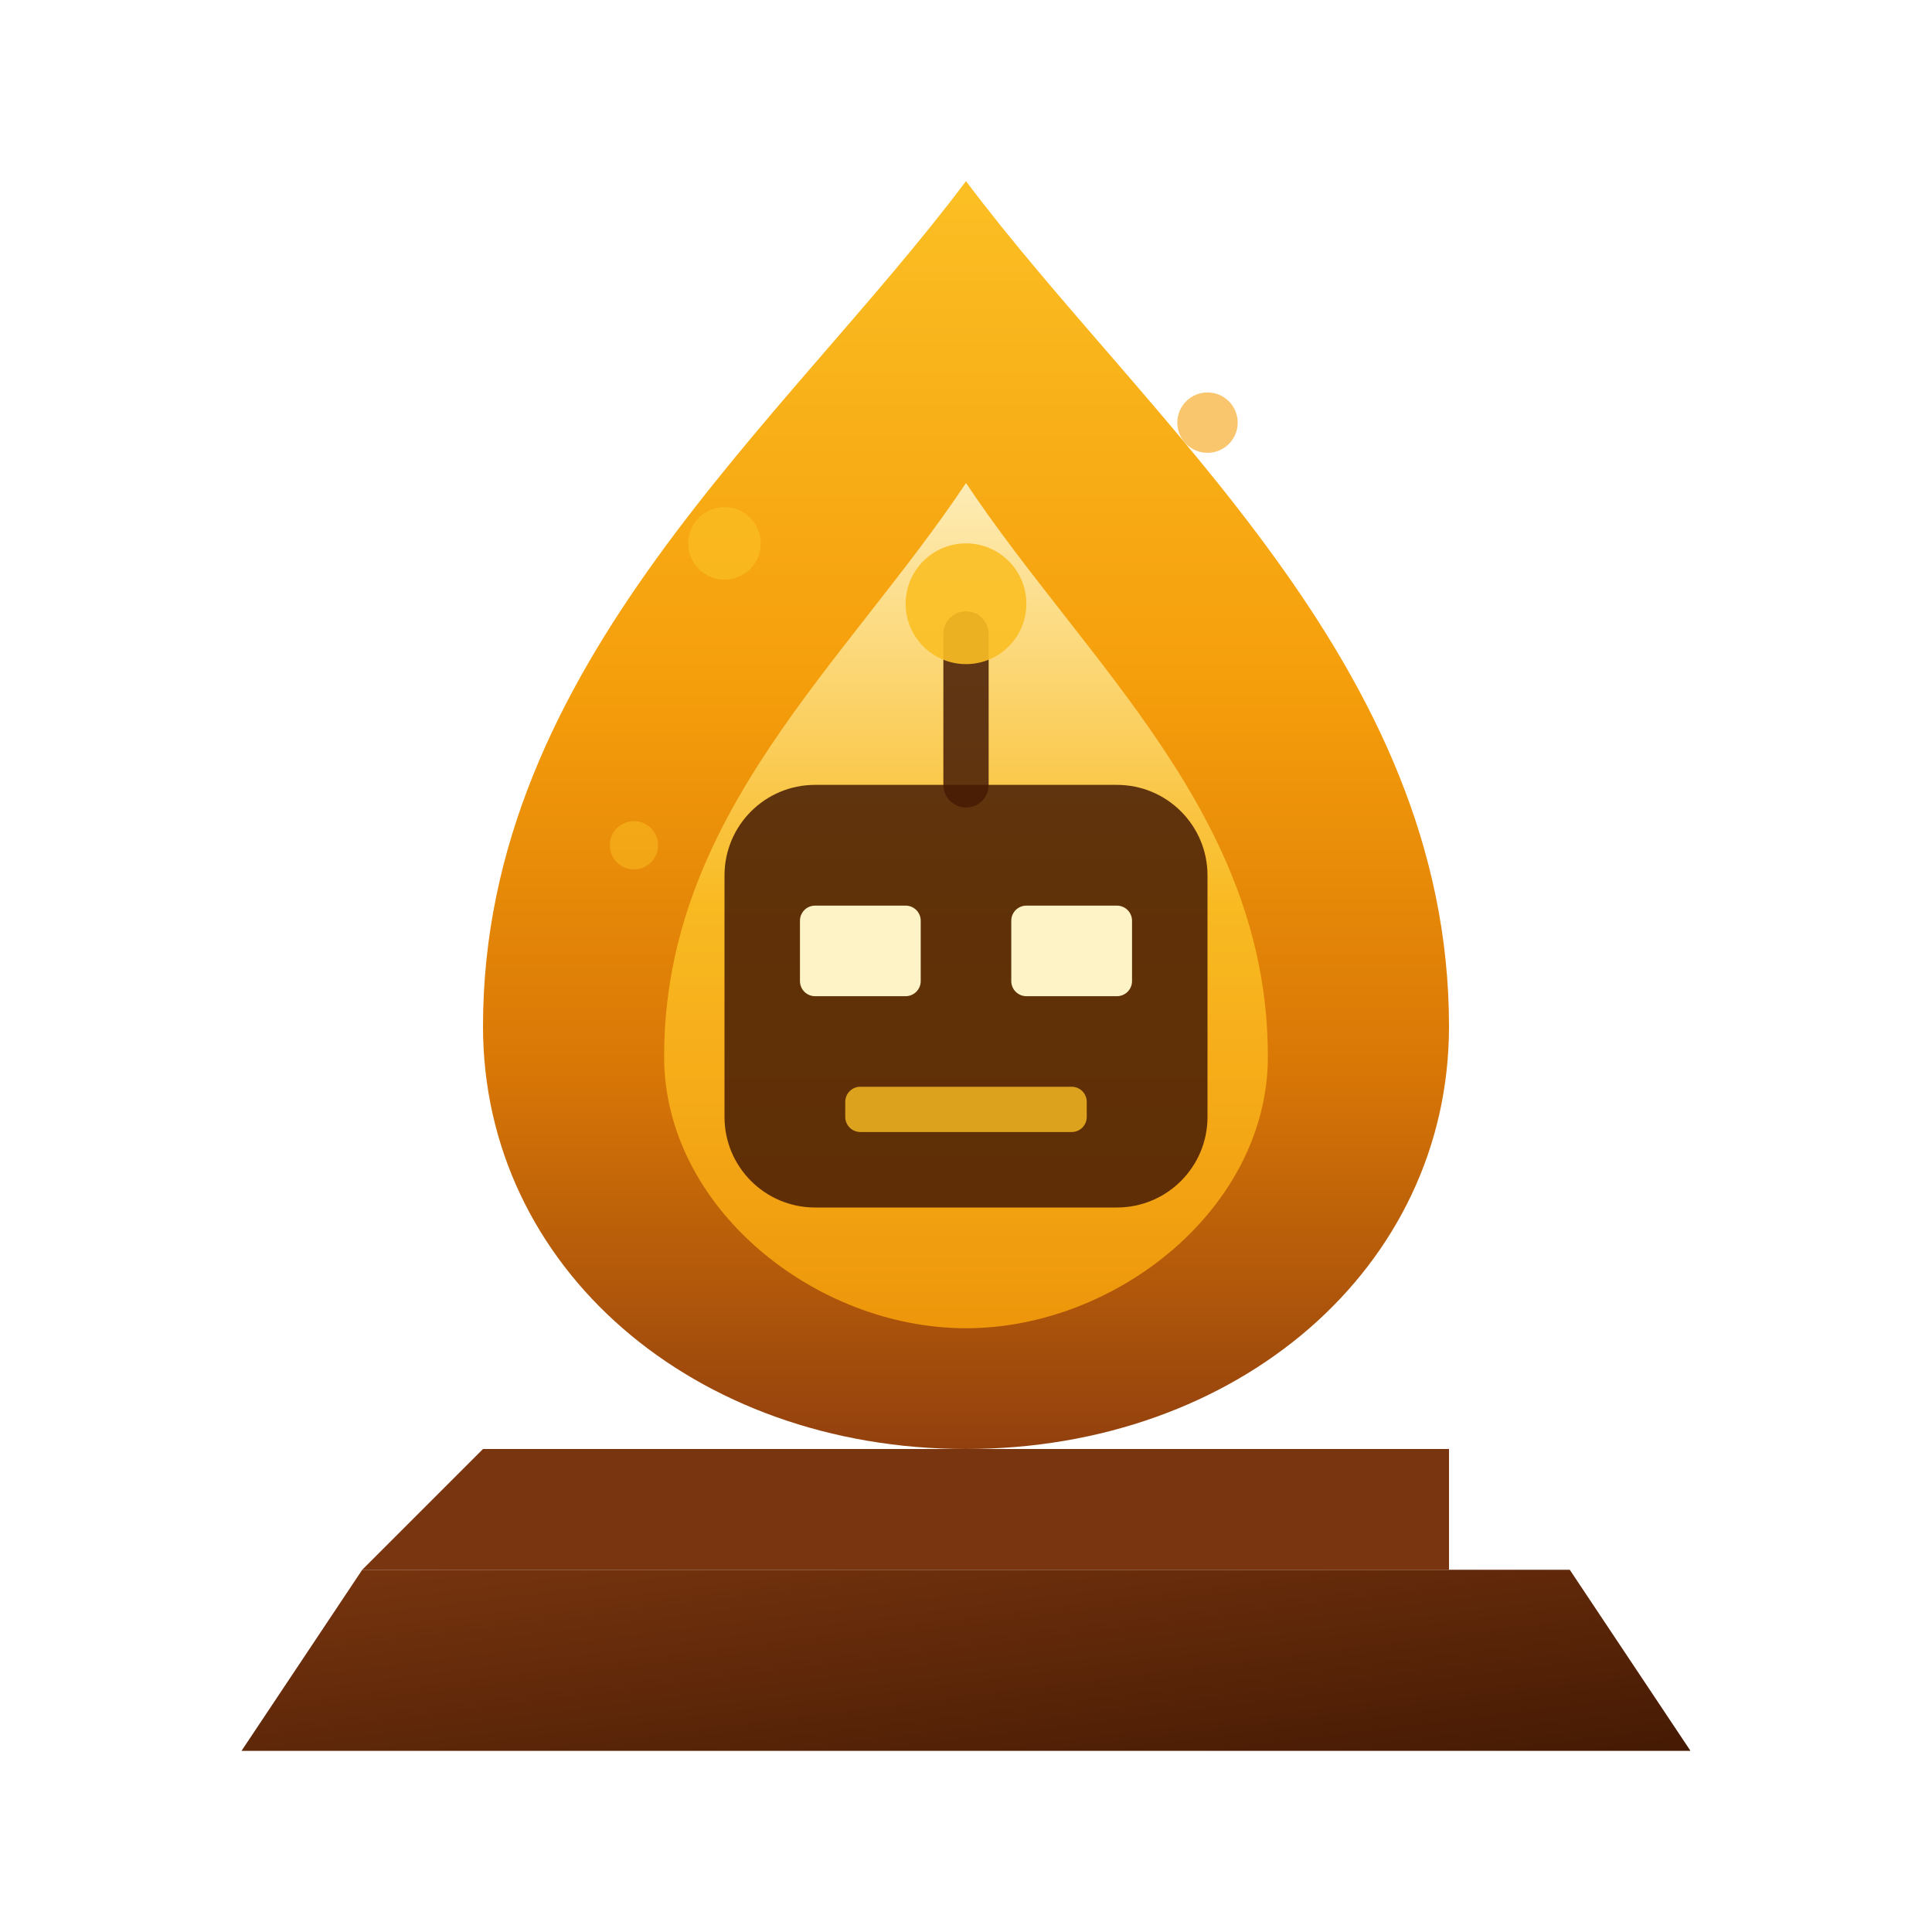
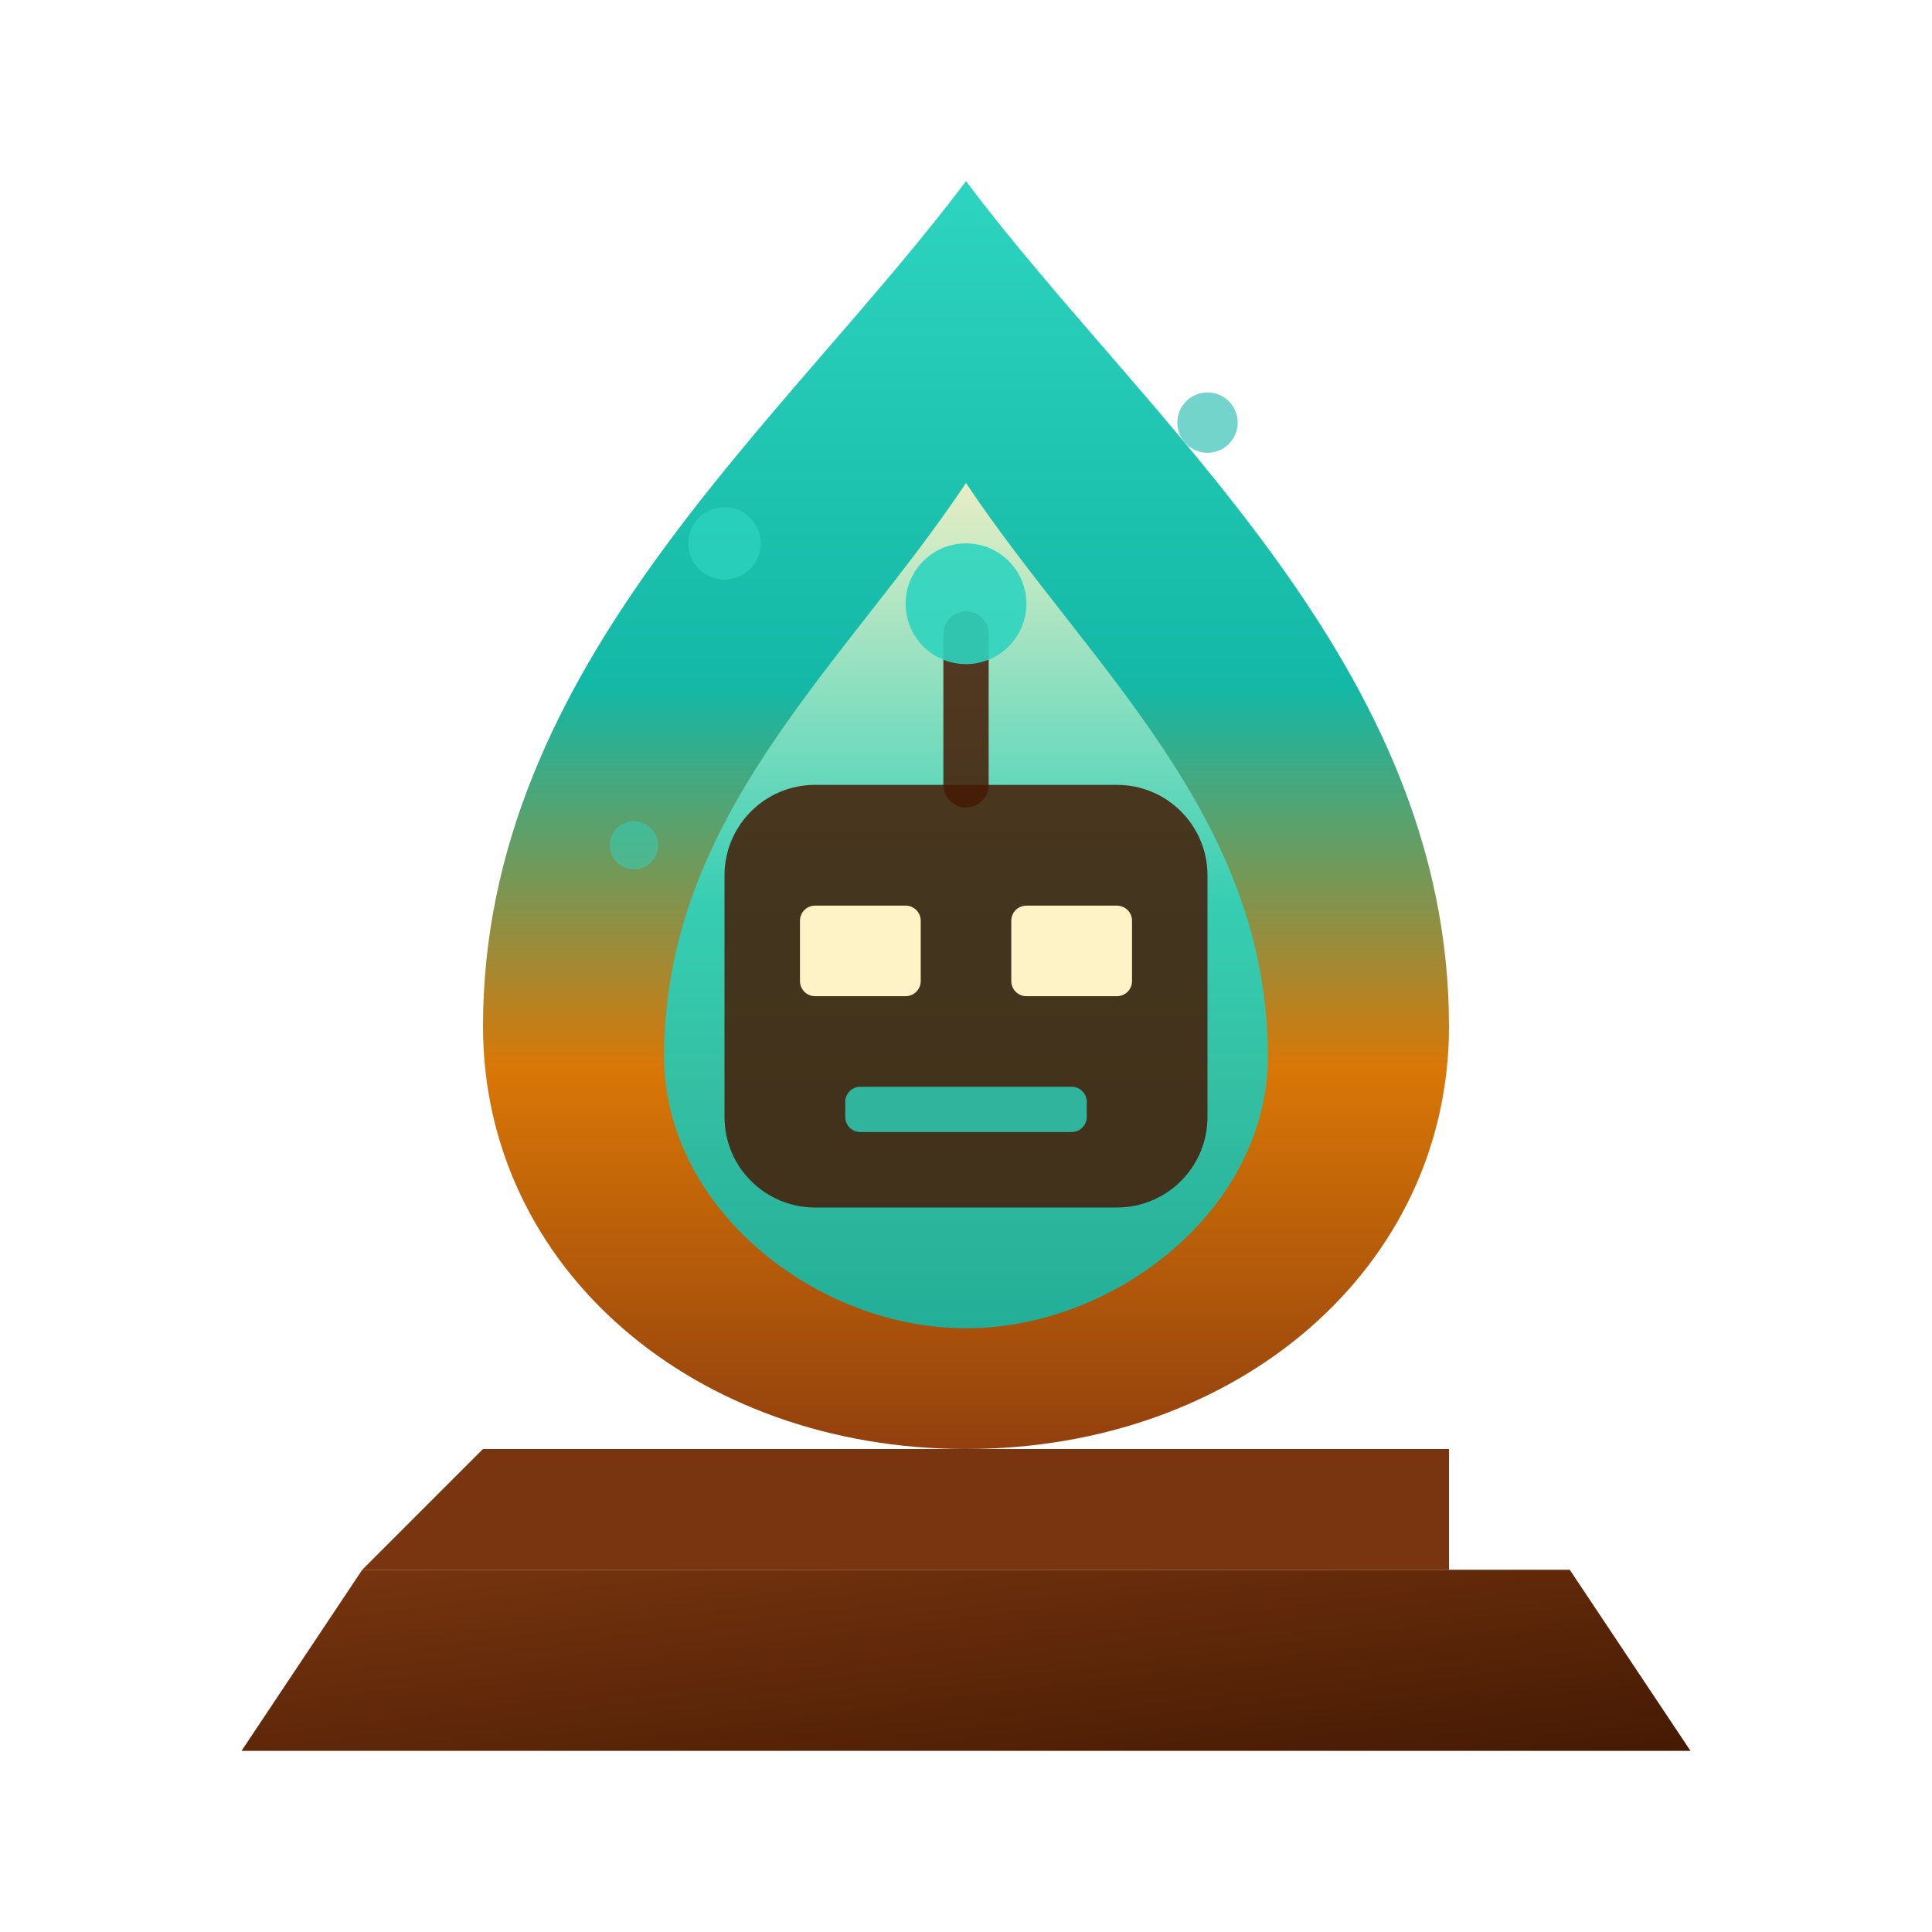
<svg xmlns="http://www.w3.org/2000/svg" viewBox="0 0 64 64" width="256" height="256">
  <defs>
    <linearGradient id="flame" x1="0.5" y1="1" x2="0.5" y2="0">
      <stop offset="0%" stop-color="#92400e" />
      <stop offset="30%" stop-color="#d97706" />
-       <stop offset="60%" stop-color="#f59e0b" />
-       <stop offset="100%" stop-color="#fbbf24" />
+       <stop offset="60%" stop-color="#14b8a6" />
+       <stop offset="100%" stop-color="#2dd4bf" />
    </linearGradient>
    <linearGradient id="inner" x1="0.5" y1="1" x2="0.5" y2="0">
-       <stop offset="0%" stop-color="#f59e0b" />
-       <stop offset="50%" stop-color="#fbbf24" />
+       <stop offset="0%" stop-color="#14b8a6" />
+       <stop offset="50%" stop-color="#2dd4bf" />
      <stop offset="100%" stop-color="#fef3c7" />
    </linearGradient>
    <linearGradient id="base" x1="0" y1="0" x2="1" y2="1">
      <stop offset="0%" stop-color="#78350f" />
      <stop offset="100%" stop-color="#451a03" />
    </linearGradient>
  </defs>
  <path d="M12 52 h40 l4 6 H8 z" fill="url(#base)" />
  <path d="M16 48 h32 v4 H12 z" fill="#78350f" />
  <path d="M32 6 C38 14 48 22 48 34 C48 42 41 48 32 48 C23 48 16 42 16 34 C16 22 26 14 32 6 Z" fill="url(#flame)" />
  <path d="M32 16 C36 22 42 27 42 35 C42 40 37 44 32 44 C27 44 22 40 22 35 C22 27 28 22 32 16 Z" fill="url(#inner)" opacity="0.9" />
  <rect x="24" y="26" width="16" height="14" rx="3" fill="#451a03" opacity="0.85" />
  <rect x="26.5" y="30" width="4" height="3" rx="0.5" fill="#fef3c7" />
  <rect x="33.5" y="30" width="4" height="3" rx="0.5" fill="#fef3c7" />
-   <rect x="28" y="36" width="8" height="1.5" rx="0.5" fill="#fbbf24" opacity="0.8" />
+   <rect x="28" y="36" width="8" height="1.5" rx="0.5" fill="#2dd4bf" opacity="0.8" />
  <line x1="32" y1="26" x2="32" y2="21" stroke="#451a03" stroke-width="1.5" stroke-linecap="round" opacity="0.85" />
-   <circle cx="32" cy="20" r="2" fill="#fbbf24" opacity="0.9" />
-   <circle cx="24" cy="18" r="1.2" fill="#fbbf24" opacity="0.7" />
-   <circle cx="40" cy="14" r="1" fill="#f59e0b" opacity="0.6" />
-   <circle cx="21" cy="28" r="0.8" fill="#fbbf24" opacity="0.5" />
+   <circle cx="32" cy="20" r="2" fill="#2dd4bf" opacity="0.9" />
+   <circle cx="24" cy="18" r="1.2" fill="#2dd4bf" opacity="0.7" />
+   <circle cx="40" cy="14" r="1" fill="#14b8a6" opacity="0.6" />
+   <circle cx="21" cy="28" r="0.8" fill="#2dd4bf" opacity="0.5" />
</svg>
